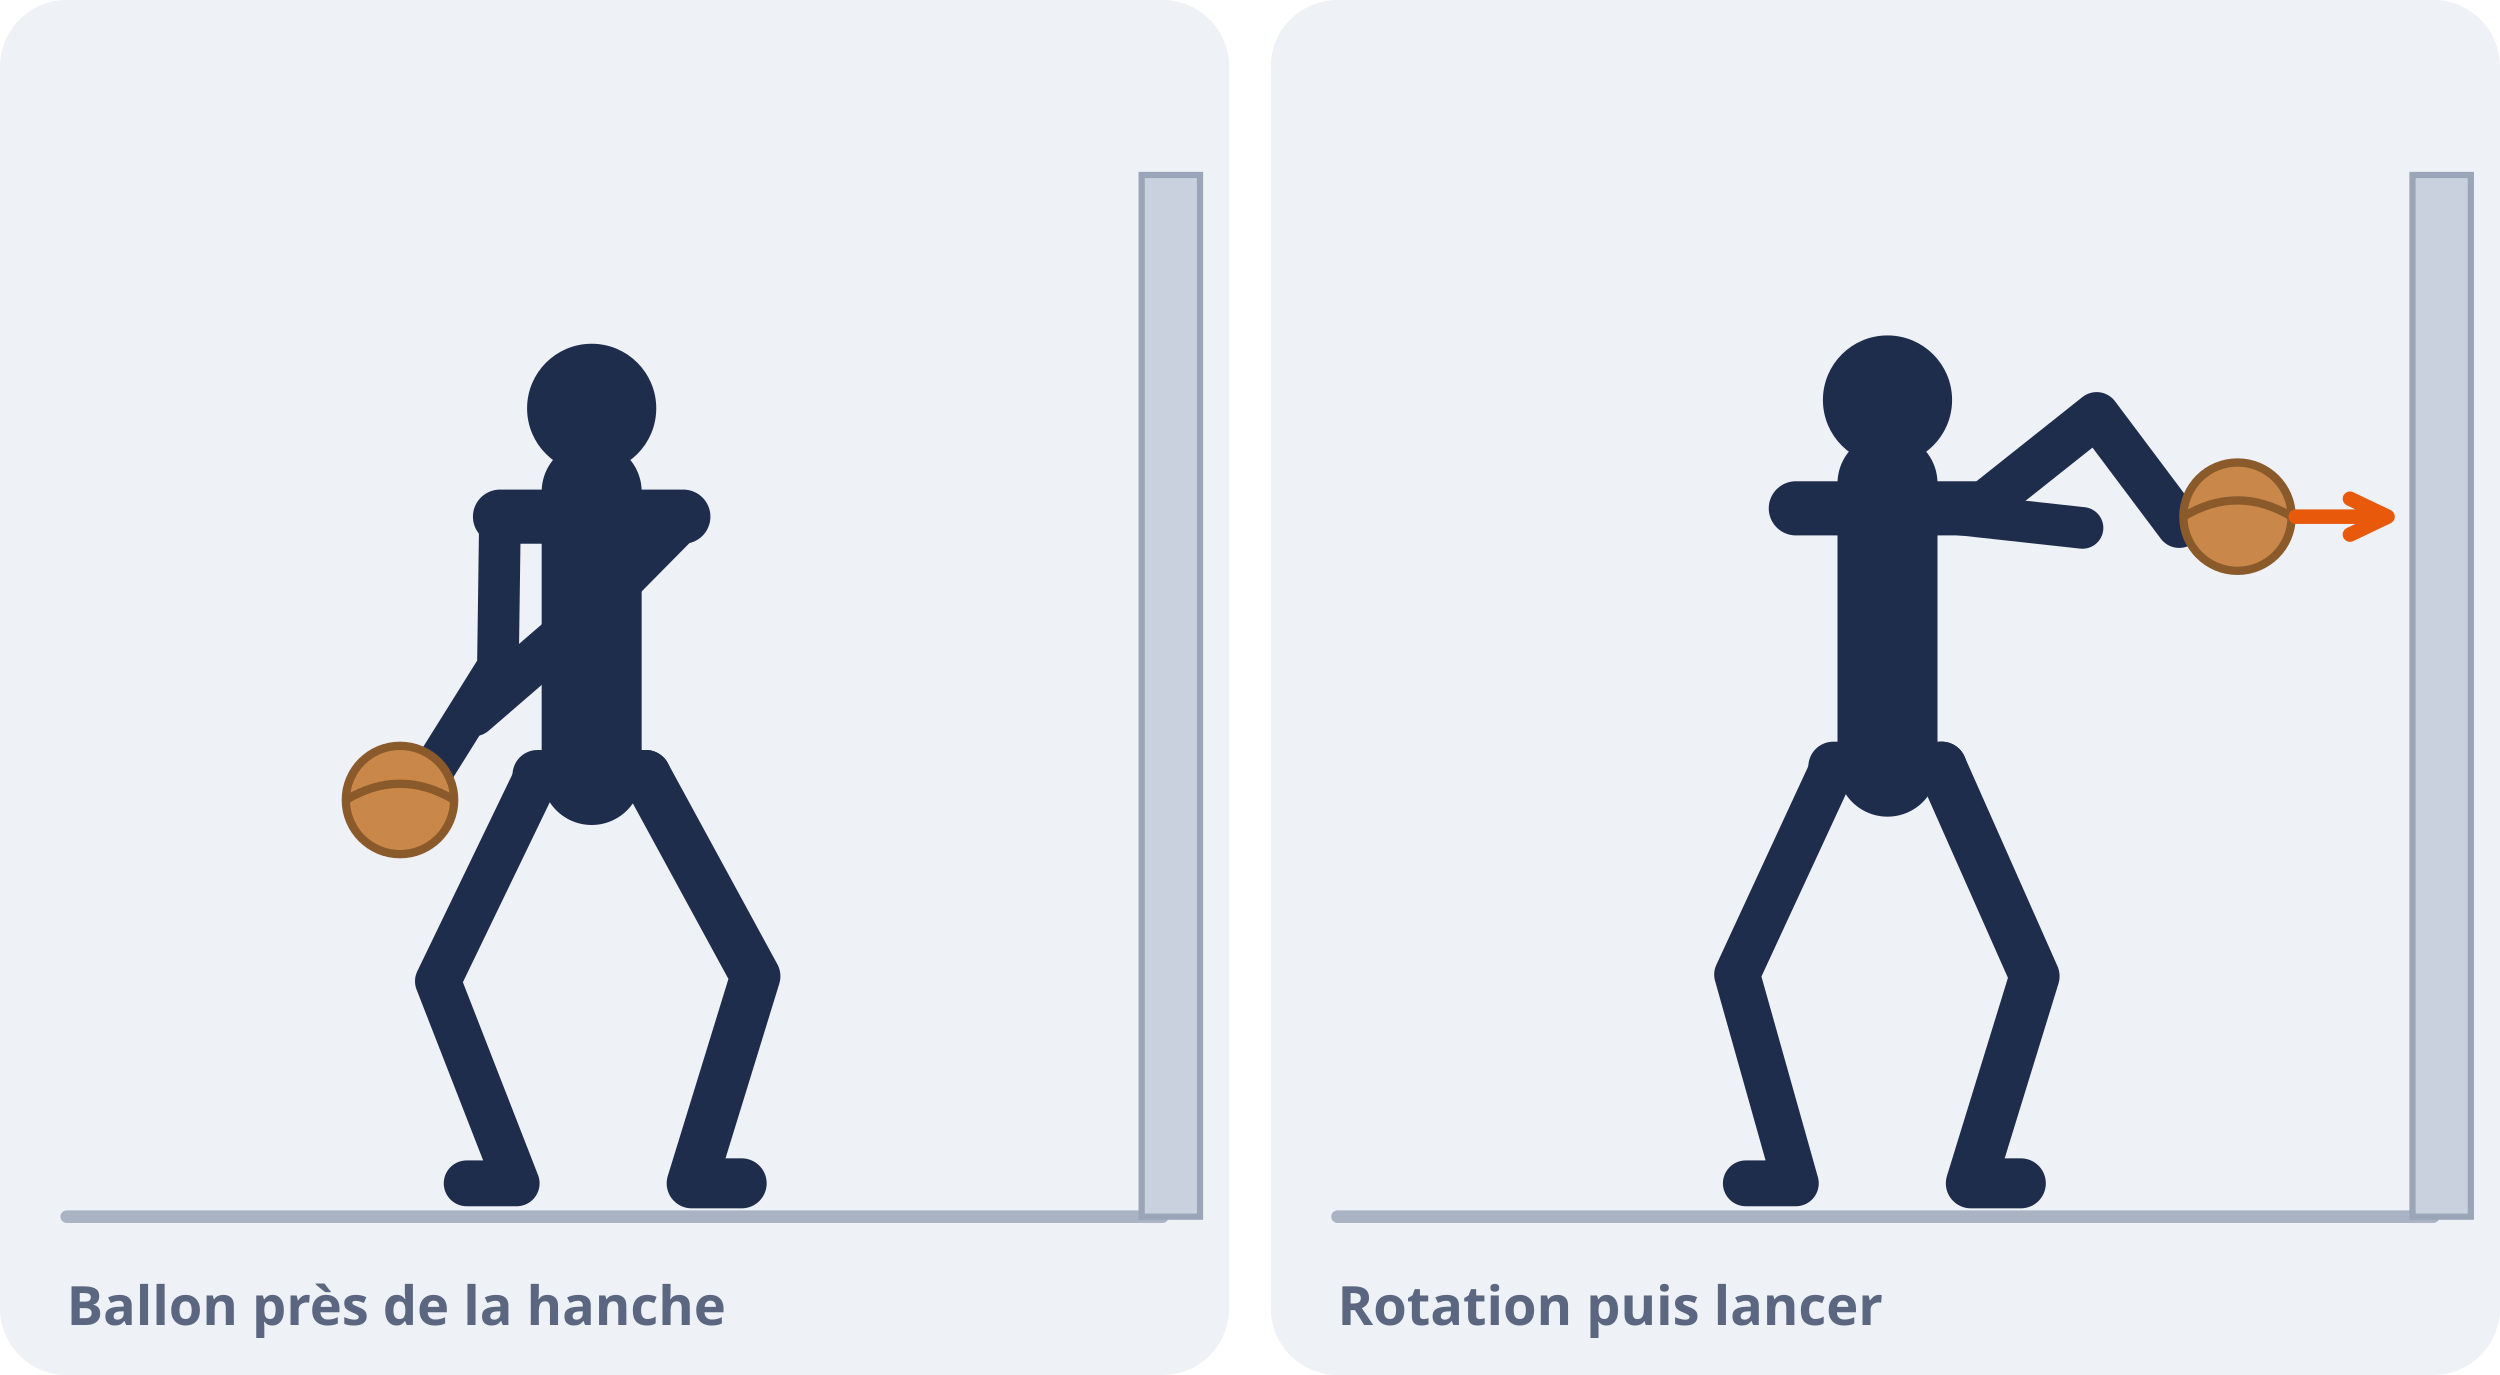
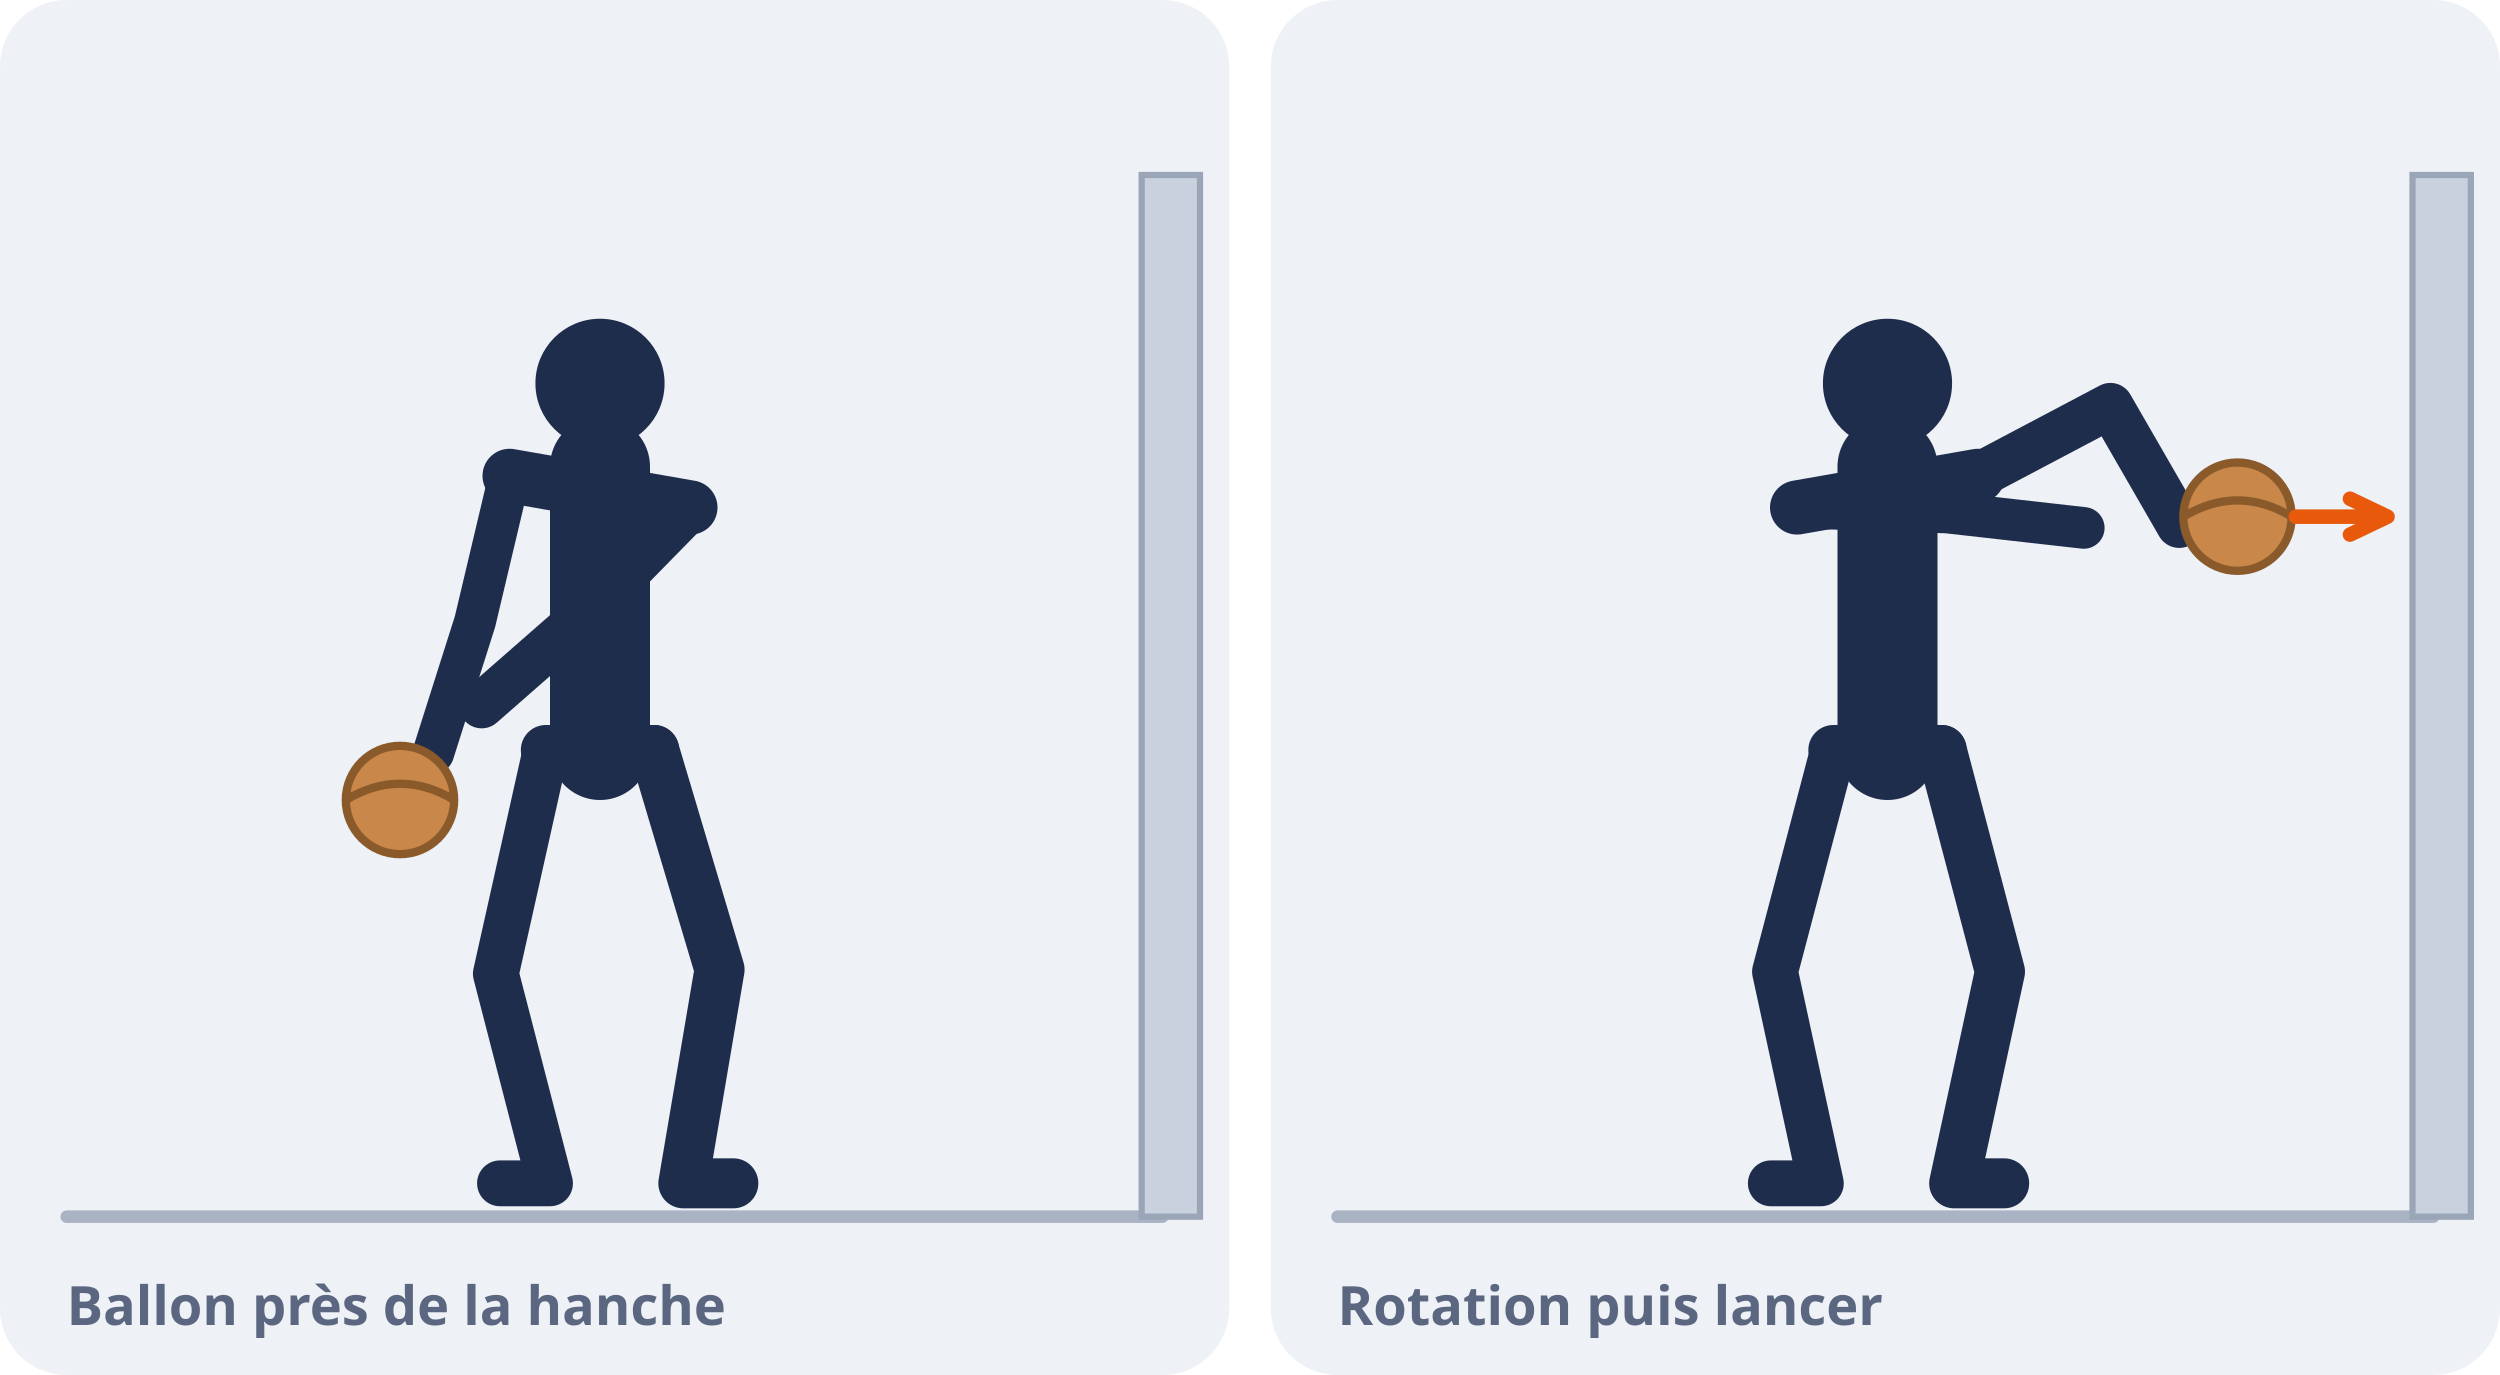
<svg xmlns="http://www.w3.org/2000/svg" viewBox="0 0 600 330" role="img" aria-labelledby="t">
  <style>.bg{fill:#eef1f6}.gr{stroke:#a9b3c4;stroke-width:3;stroke-linecap:round}.bn{stroke:#1f2d4d;fill:none;stroke-linecap:round;stroke-linejoin:round}.bf{stroke:#7f8cab;fill:none;stroke-linecap:round;stroke-linejoin:round}.bh{fill:#1f2d4d}.pr{fill:#c9d1de;stroke:#9aa5b8;stroke-width:1.5}.wb{fill:#dbe1ec}.prl{stroke:#9aa5b8;fill:none;stroke-linecap:round}.ac{stroke:#e8590c;fill:#e8590c;stroke-linecap:round}polyline.ac{fill:none}.arw{stroke:#e8590c;stroke-width:3.5;fill:none;stroke-linecap:round;stroke-linejoin:round}.arc{stroke:#e8590c;stroke-width:3;fill:none;stroke-dasharray:6 5}.tw{stroke:#e0a93c;fill:none;stroke-linecap:round;stroke-linejoin:round}.db{stroke:#4a5568}.dbi{stroke:#8793a8}.bag{fill:#3b7a57;stroke:#285a3f;stroke-width:1.5}.bagp{fill:#2f6849}.pl{fill:#4a5568;fill-opacity:.3;stroke:#4a5568;stroke-width:5}.plh{fill:#4a5568}.pl2{fill:#4a5568;stroke:#2d3748;stroke-width:1}.sf{stroke:#e0a93c;fill:none;stroke-linecap:round}.sb{fill:#8fb8de;fill-opacity:.6;stroke:#4f83b3;stroke-width:3}.mb{fill:#c9884a;stroke:#8a5a2b;stroke-width:2}.mbs{stroke:#8a5a2b;stroke-width:2;fill:none}.wh{fill:#4a5568;stroke:#2d3748;stroke-width:2}.whh{fill:#c9d1de}.lbl{font:600 13px system-ui,sans-serif;fill:#5b6780}@media (prefers-color-scheme:dark){.sb{fill:#5d8fc0;fill-opacity:.55;stroke:#8fb8de}.mb{fill:#c9884a;stroke:#e8b07a}.mbs{stroke:#e8b07a}.wh{fill:#b5bfd3;stroke:#e8edf7}.whh{fill:#2d3750}.pl{fill:#b5bfd3;stroke:#b5bfd3}.plh{fill:#b5bfd3}.pl2{fill:#b5bfd3;stroke:#e8edf7}.sf{stroke:#d9b56a}.bg{fill:#1b2233}.gr{stroke:#4a5670}.bn{stroke:#e8edf7}.bf{stroke:#8a97b5}.bh{fill:#e8edf7}.pr{fill:#2d3750;stroke:#4a5670}.wb{fill:#252e44}.prl{stroke:#56637f}.ac{stroke:#ff8a3d;fill:#ff8a3d}.arw,.arc{stroke:#ff8a3d}.tw{stroke:#d9b56a}.db{stroke:#b5bfd3}.dbi{stroke:#7b87a0}.lbl{fill:#9fb0cf}}</style>
  <rect class="bg" x="0" y="0" width="295" height="330" rx="16" />
  <line class="gr" x1="16" y1="292" x2="279" y2="292" />
  <rect class="pr" x="274" y="42" width="14" height="250" rx="0" />
-   <polyline class="bn" stroke-width="12" points="129,186 155,186" />
-   <polyline class="bn" stroke-width="13" points="120,124 164,124" />
-   <polyline class="bn" stroke-width="10" points="120,124 119.5,160 102,188" />
-   <polyline class="bn" stroke-width="11" points="129,186 105.1,235.5 124,284 112,284" />
-   <polyline class="bn" stroke-width="24" points="142,186 142,118" />
-   <polyline class="bn" stroke-width="12" points="155,186 181.3,234.3 166,284 178,284" />
-   <polyline class="bn" stroke-width="11" points="164,124 138.7,149.6 113.7,171.2" />
-   <circle class="bn bh" cx="142" cy="98" r="15" />
+   <polyline class="bn" stroke-width="12" points="131,180 157,180" />
+   <polyline class="bn" stroke-width="13" points="122.3,114.2 165.7,121.8" />
+   <polyline class="bn" stroke-width="10" points="122.3,114.2 114,149.2 104,180.7" />
+   <polyline class="bn" stroke-width="11" points="131,180 119,233.7 132,284 120,284" />
+   <polyline class="bn" stroke-width="24" points="144,180 144,112" />
+   <polyline class="bn" stroke-width="12" points="157,180 172.7,232.7 164,284 176,284" />
+   <polyline class="bn" stroke-width="11" points="165.7,121.8 140.5,147.5 115.6,169.3" />
+   <circle class="bn bh" cx="144" cy="92" r="15" />
  <circle class="mb" cx="96" cy="192" r="13" />
  <path class="mbs" d="M83,192 Q96,184.2 109,192" />
  <text class="lbl" x="16" y="318">Ballon près de la hanche</text>
  <rect class="bg" x="305" y="0" width="295" height="330" rx="16" />
  <line class="gr" x1="321" y1="292" x2="584" y2="292" />
  <rect class="pr" x="579" y="42" width="14" height="250" rx="0" />
-   <polyline class="bn" stroke-width="12" points="440,184 466,184" />
-   <polyline class="bn" stroke-width="13" points="431,122 475,122" />
-   <polyline class="bn" stroke-width="10" points="431,122 467,123.1 499.8,126.7" />
-   <polyline class="bn" stroke-width="11" points="440,184 416.9,233.9 431,284 419,284" />
-   <polyline class="bn" stroke-width="24" points="453,184 453,116" />
-   <polyline class="bn" stroke-width="12" points="466,184 488.3,234.3 473,284 485,284" />
-   <polyline class="bn" stroke-width="11" points="475,122 503.2,99.6 523,126" />
-   <circle class="bn bh" cx="453" cy="96" r="15" />
+   <polyline class="bn" stroke-width="12" points="440,180 466,180" />
+   <polyline class="bn" stroke-width="13" points="431.3,121.8 474.7,114.2" />
+   <polyline class="bn" stroke-width="10" points="431.3,121.8 467.3,123 500.1,126.7" />
+   <polyline class="bn" stroke-width="11" points="440,180 426,233.2 437,284 425,284" />
+   <polyline class="bn" stroke-width="24" points="453,180 453,112" />
+   <polyline class="bn" stroke-width="12" points="466,180 480,233.2 469,284 481,284" />
+   <polyline class="bn" stroke-width="11" points="474.7,114.2 506.5,97.4 523,126" />
+   <circle class="bn bh" cx="453" cy="92" r="15" />
  <circle class="mb" cx="537" cy="124" r="13" />
  <path class="mbs" d="M524,124 Q537,116.2 550,124" />
  <path class="arw" d="M551,124 L573,124 M564,128.3 L573,124 L564,119.7" />
  <text class="lbl" x="321" y="318">Rotation puis lancer</text>
</svg>
